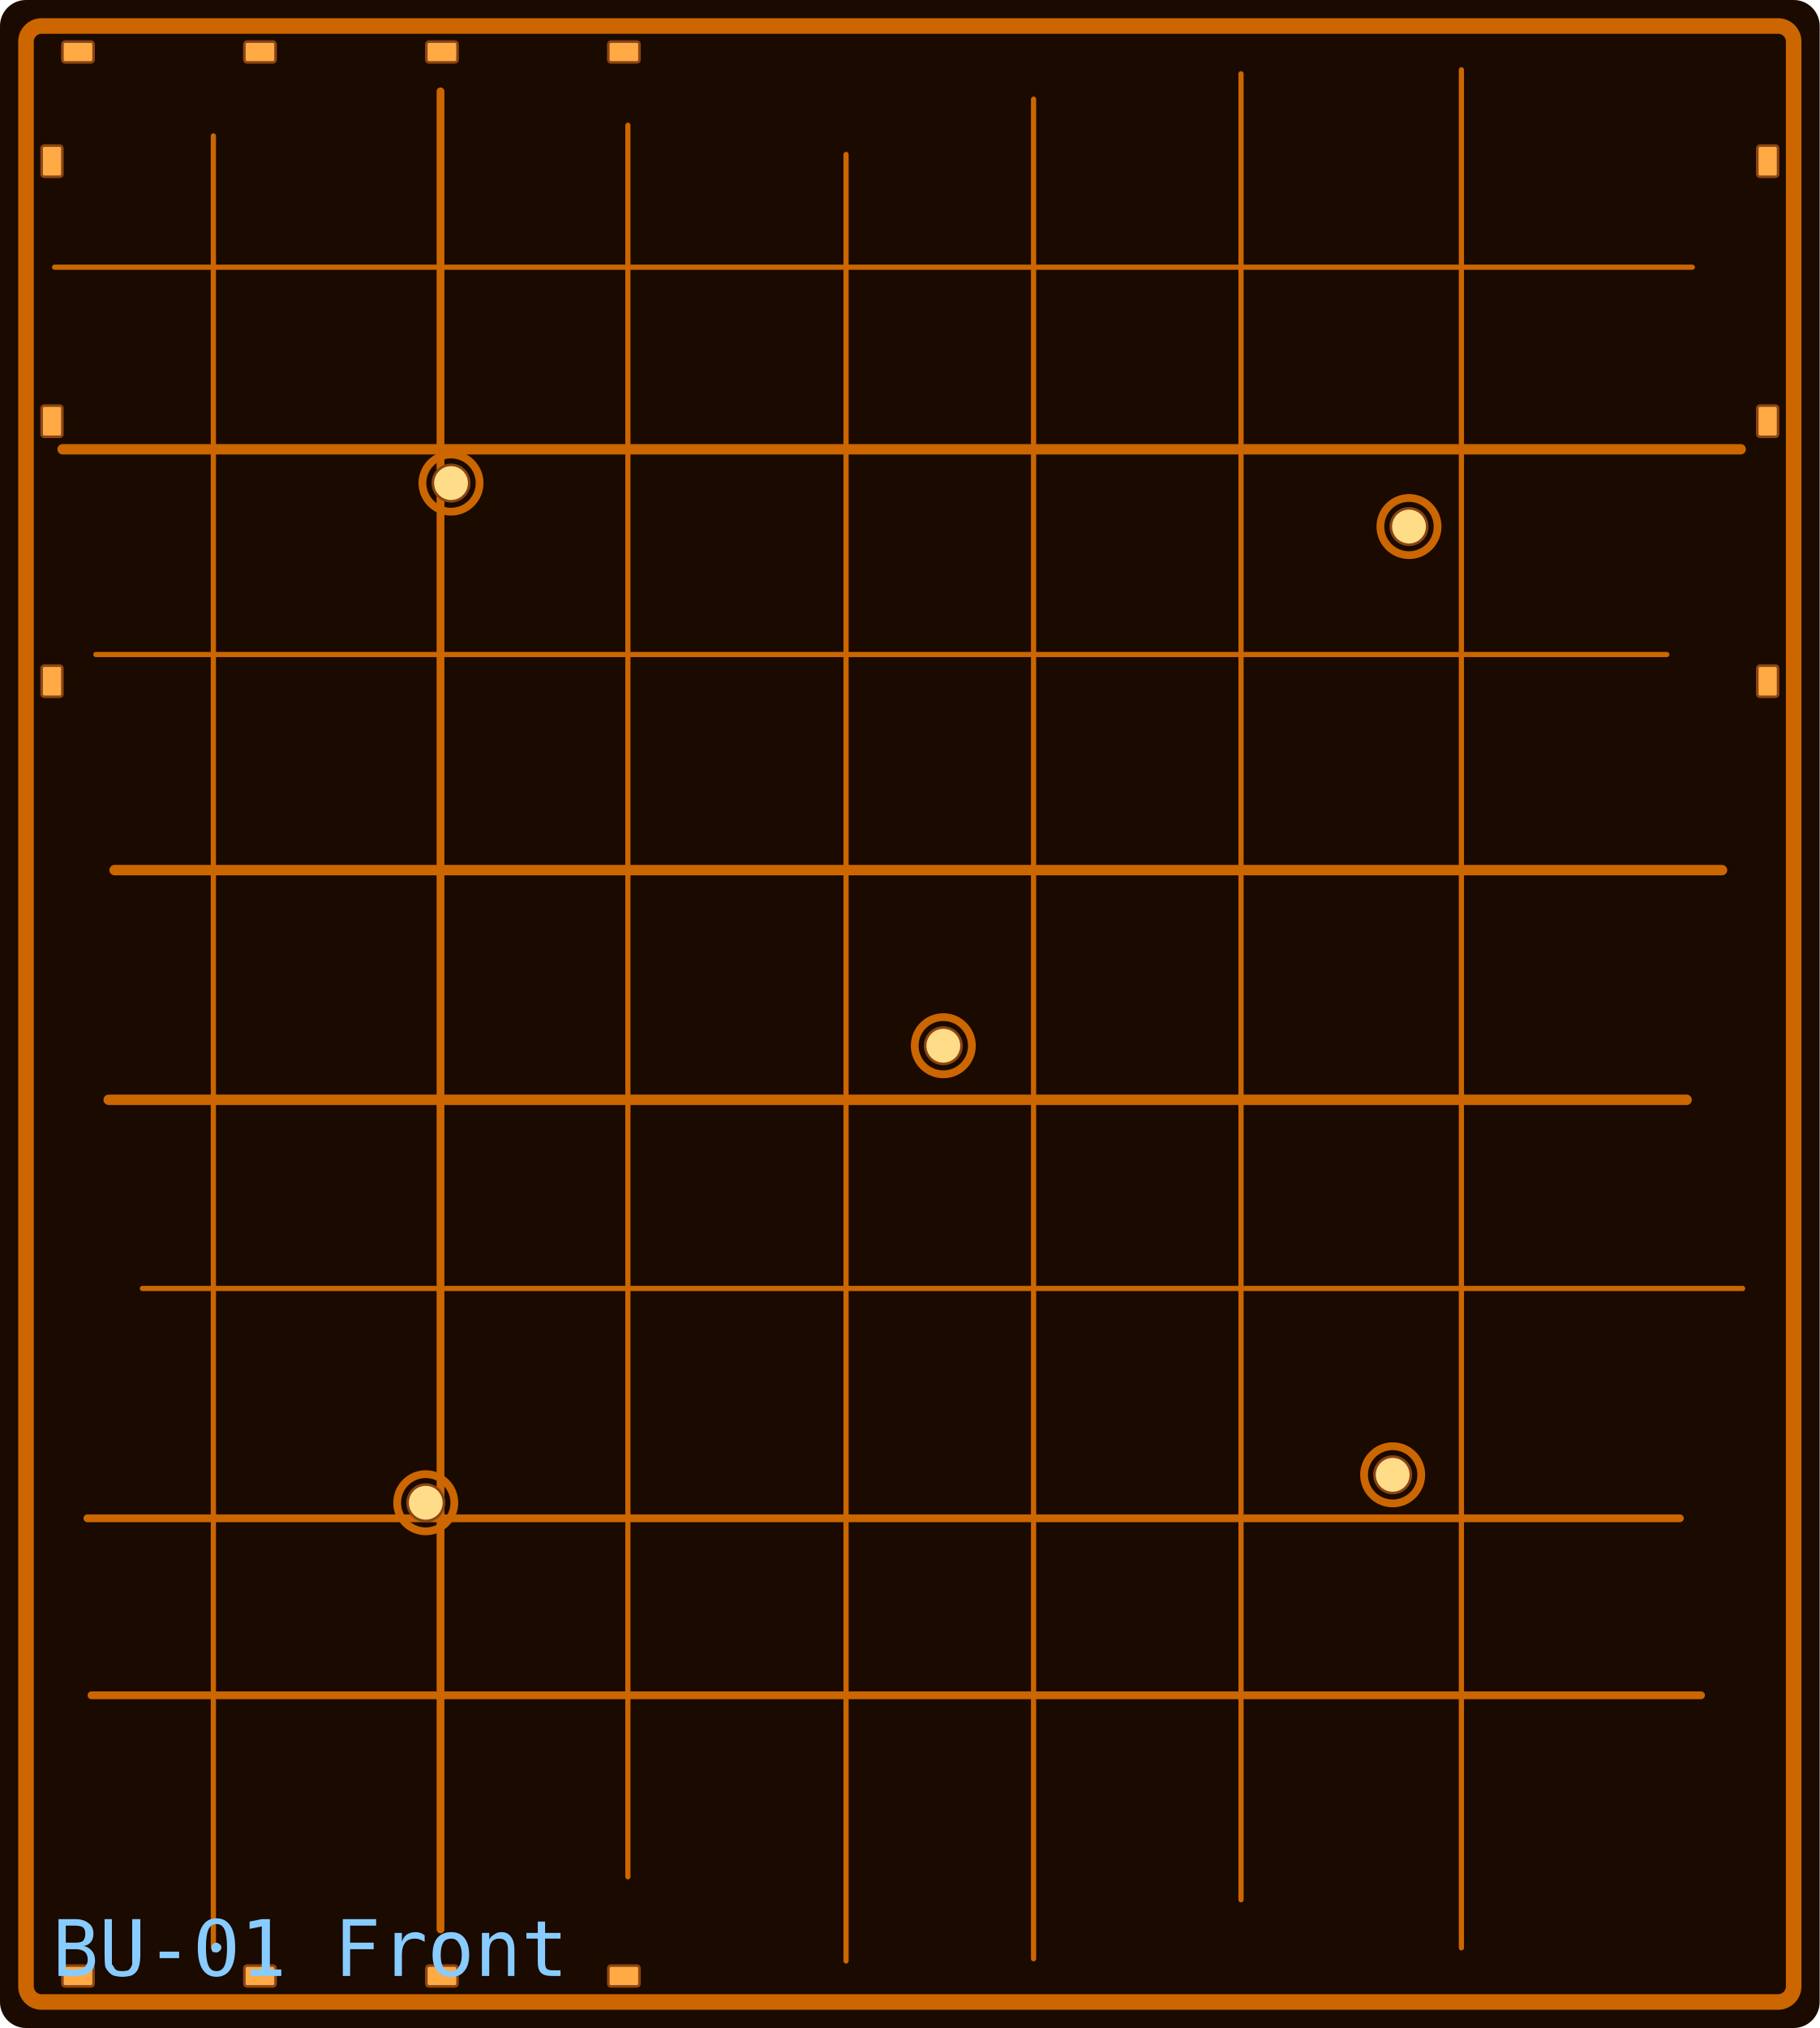
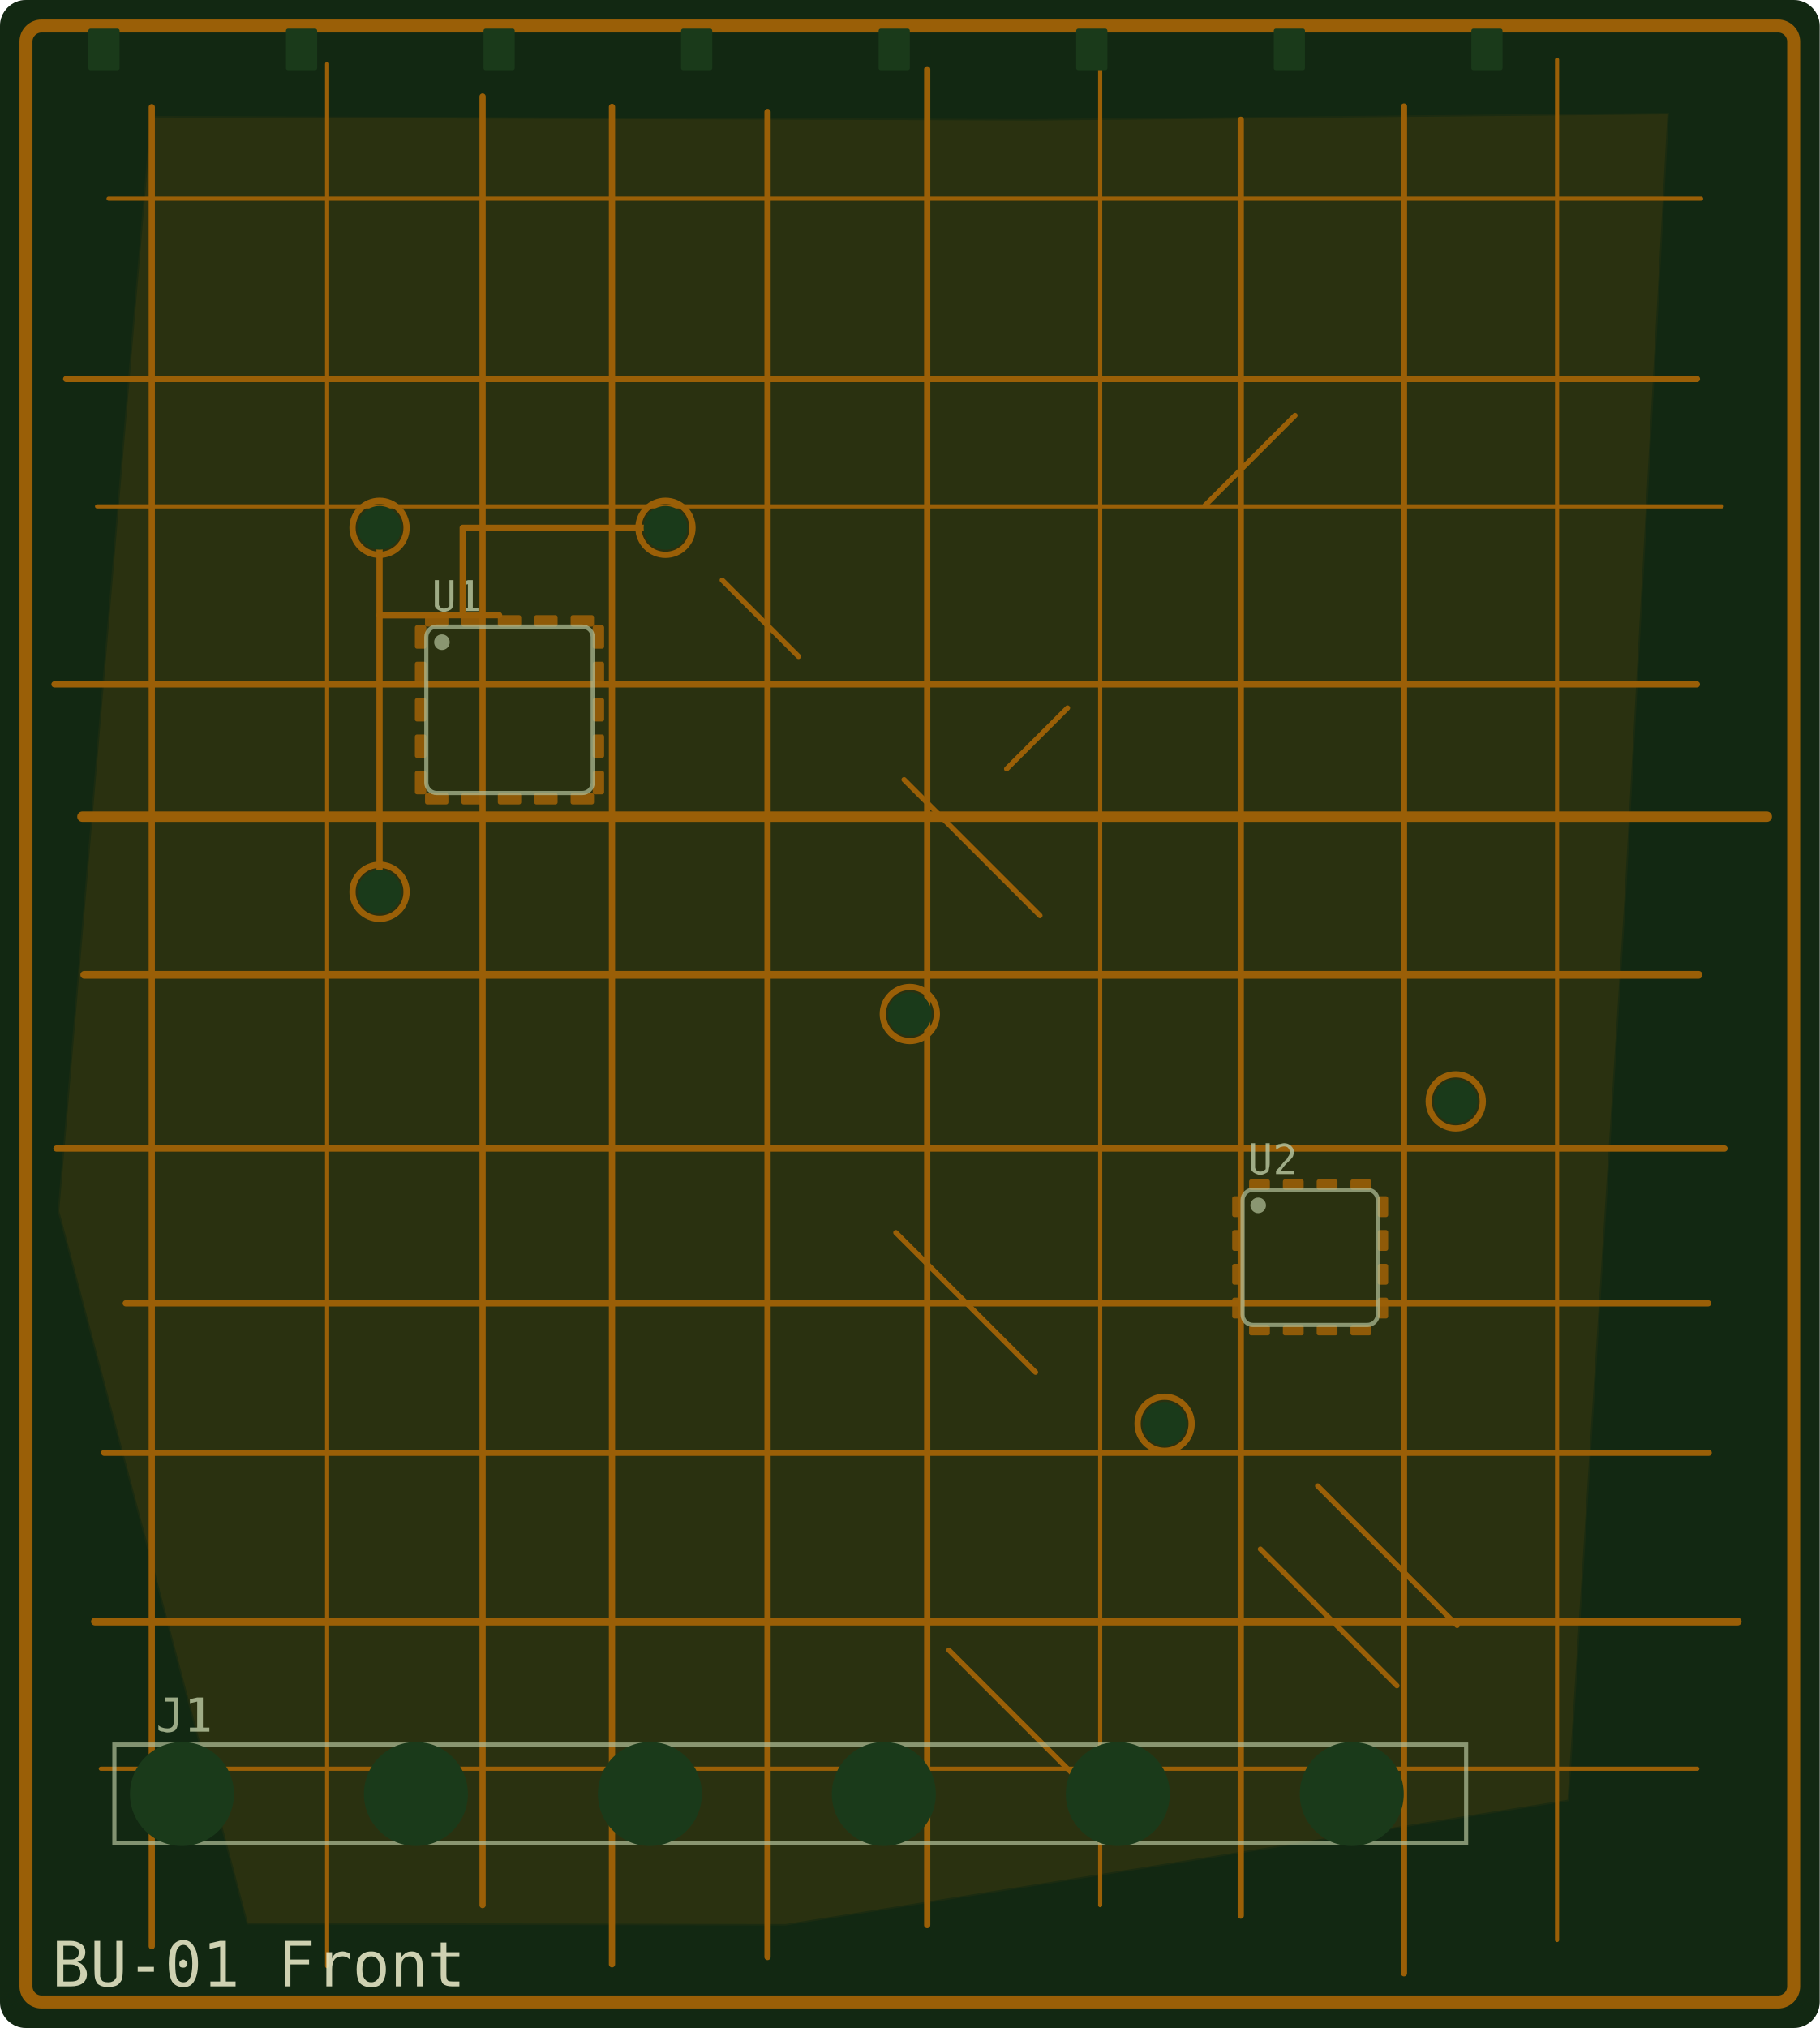
<svg xmlns="http://www.w3.org/2000/svg" viewBox="0 0 35.0 39.0" width="35.0mm" height="39.0mm">
-   <rect x="0" y="0" width="35.0" height="39.0" fill="#1A0A00" rx="0.5" ry="0.5" />
-   <rect x="0.5" y="0.5" width="34.0" height="38.0" fill="none" stroke="#CC6600" stroke-width="0.3" rx="0.3" />
-   <line x1="1.050" y1="5.139" x2="32.550" y2="5.139" stroke="#CC6600" stroke-width="0.100" stroke-linecap="round" />
-   <line x1="1.205" y1="8.640" x2="33.481" y2="8.640" stroke="#CC6600" stroke-width="0.200" stroke-linecap="round" />
-   <line x1="1.844" y1="12.587" x2="32.060" y2="12.587" stroke="#CC6600" stroke-width="0.100" stroke-linecap="round" />
-   <line x1="2.204" y1="16.733" x2="33.122" y2="16.733" stroke="#CC6600" stroke-width="0.200" stroke-linecap="round" />
-   <line x1="2.090" y1="21.150" x2="32.441" y2="21.150" stroke="#CC6600" stroke-width="0.200" stroke-linecap="round" />
-   <line x1="2.739" y1="24.778" x2="33.518" y2="24.778" stroke="#CC6600" stroke-width="0.100" stroke-linecap="round" />
-   <line x1="1.681" y1="29.198" x2="32.311" y2="29.198" stroke="#CC6600" stroke-width="0.150" stroke-linecap="round" />
-   <line x1="1.760" y1="32.602" x2="32.718" y2="32.602" stroke="#CC6600" stroke-width="0.150" stroke-linecap="round" />
-   <line x1="4.104" y1="2.614" x2="4.104" y2="37.459" stroke="#CC6600" stroke-width="0.100" stroke-linecap="round" />
-   <line x1="8.473" y1="1.757" x2="8.473" y2="37.104" stroke="#CC6600" stroke-width="0.150" stroke-linecap="round" />
-   <line x1="12.077" y1="2.409" x2="12.077" y2="36.092" stroke="#CC6600" stroke-width="0.100" stroke-linecap="round" />
-   <line x1="16.273" y1="2.970" x2="16.273" y2="37.711" stroke="#CC6600" stroke-width="0.100" stroke-linecap="round" />
-   <line x1="19.880" y1="1.907" x2="19.880" y2="37.668" stroke="#CC6600" stroke-width="0.100" stroke-linecap="round" />
-   <line x1="23.870" y1="1.419" x2="23.870" y2="36.534" stroke="#CC6600" stroke-width="0.100" stroke-linecap="round" />
-   <line x1="28.109" y1="1.342" x2="28.109" y2="37.458" stroke="#CC6600" stroke-width="0.100" stroke-linecap="round" />
-   <circle cx="8.675" cy="9.290" r="0.350" fill="#FFDD88" stroke="#8B4513" stroke-width="0.05" />
-   <circle cx="8.675" cy="9.290" r="0.55" fill="none" stroke="#CC6600" stroke-width="0.15" />
-   <circle cx="27.101" cy="10.126" r="0.350" fill="#FFDD88" stroke="#8B4513" stroke-width="0.05" />
-   <circle cx="27.101" cy="10.126" r="0.55" fill="none" stroke="#CC6600" stroke-width="0.15" />
-   <circle cx="8.189" cy="28.899" r="0.350" fill="#FFDD88" stroke="#8B4513" stroke-width="0.05" />
-   <circle cx="8.189" cy="28.899" r="0.55" fill="none" stroke="#CC6600" stroke-width="0.15" />
-   <circle cx="26.787" cy="28.362" r="0.350" fill="#FFDD88" stroke="#8B4513" stroke-width="0.05" />
-   <circle cx="26.787" cy="28.362" r="0.55" fill="none" stroke="#CC6600" stroke-width="0.15" />
-   <circle cx="18.144" cy="20.110" r="0.350" fill="#FFDD88" stroke="#8B4513" stroke-width="0.05" />
-   <circle cx="18.144" cy="20.110" r="0.55" fill="none" stroke="#CC6600" stroke-width="0.15" />
-   <rect x="1.200" y="0.800" width="0.600" height="0.400" fill="#FFAA44" stroke="#8B4513" stroke-width="0.05" rx="0.05" ry="0.05" />
-   <rect x="1.200" y="37.800" width="0.600" height="0.400" fill="#FFAA44" stroke="#8B4513" stroke-width="0.05" rx="0.05" ry="0.05" />
-   <rect x="4.700" y="0.800" width="0.600" height="0.400" fill="#FFAA44" stroke="#8B4513" stroke-width="0.05" rx="0.05" ry="0.05" />
-   <rect x="4.700" y="37.800" width="0.600" height="0.400" fill="#FFAA44" stroke="#8B4513" stroke-width="0.05" rx="0.05" ry="0.05" />
-   <rect x="8.200" y="0.800" width="0.600" height="0.400" fill="#FFAA44" stroke="#8B4513" stroke-width="0.05" rx="0.05" ry="0.05" />
-   <rect x="8.200" y="37.800" width="0.600" height="0.400" fill="#FFAA44" stroke="#8B4513" stroke-width="0.05" rx="0.05" ry="0.05" />
-   <rect x="11.700" y="0.800" width="0.600" height="0.400" fill="#FFAA44" stroke="#8B4513" stroke-width="0.05" rx="0.05" ry="0.05" />
-   <rect x="11.700" y="37.800" width="0.600" height="0.400" fill="#FFAA44" stroke="#8B4513" stroke-width="0.05" rx="0.05" ry="0.05" />
-   <rect x="0.800" y="2.800" width="0.400" height="0.600" fill="#FFAA44" stroke="#8B4513" stroke-width="0.05" rx="0.05" ry="0.05" />
-   <rect x="33.800" y="2.800" width="0.400" height="0.600" fill="#FFAA44" stroke="#8B4513" stroke-width="0.05" rx="0.05" ry="0.05" />
-   <rect x="0.800" y="7.800" width="0.400" height="0.600" fill="#FFAA44" stroke="#8B4513" stroke-width="0.05" rx="0.05" ry="0.05" />
-   <rect x="33.800" y="7.800" width="0.400" height="0.600" fill="#FFAA44" stroke="#8B4513" stroke-width="0.05" rx="0.05" ry="0.05" />
-   <rect x="0.800" y="12.800" width="0.400" height="0.600" fill="#FFAA44" stroke="#8B4513" stroke-width="0.05" rx="0.05" ry="0.05" />
-   <rect x="33.800" y="12.800" width="0.400" height="0.600" fill="#FFAA44" stroke="#8B4513" stroke-width="0.05" rx="0.05" ry="0.05" />
-   <text x="1.000" y="38.000" font-size="1.5" fill="#88CCFF" font-family="monospace">BU-01 Front</text>
+   <rect x="0" y="0" width="35.0" height="39.0" fill="#0F1A0F" rx="0.5" ry="0.5" />
+   <polygon points="2.92,2.26 19.90,2.32 32.07,2.20 31.24,17.33 30.15,34.61 15.11,37.00 4.77,36.98 1.14,23.29" fill="#CC6600" opacity="0.18" stroke="#CC6600" stroke-width="0.06" stroke-opacity="0.4" />
+   <rect x="0.5" y="0.5" width="34.0" height="38.0" fill="none" stroke="#CC6600" stroke-width="0.25" rx="0.3" />
+   <line x1="2.088" y1="3.821" x2="32.719" y2="3.821" stroke="#CC6600" stroke-width="0.080" stroke-linecap="round" />
+   <line x1="1.273" y1="7.288" x2="32.639" y2="7.288" stroke="#CC6600" stroke-width="0.120" stroke-linecap="round" />
+   <line x1="1.867" y1="9.738" x2="33.116" y2="9.738" stroke="#CC6600" stroke-width="0.080" stroke-linecap="round" />
+   <line x1="1.048" y1="13.161" x2="32.638" y2="13.161" stroke="#CC6600" stroke-width="0.120" stroke-linecap="round" />
+   <line x1="1.585" y1="15.705" x2="33.983" y2="15.705" stroke="#CC6600" stroke-width="0.200" stroke-linecap="round" />
+   <line x1="1.621" y1="18.747" x2="32.670" y2="18.747" stroke="#CC6600" stroke-width="0.150" stroke-linecap="round" />
+   <line x1="1.086" y1="22.087" x2="33.169" y2="22.087" stroke="#CC6600" stroke-width="0.120" stroke-linecap="round" />
+   <line x1="2.419" y1="25.064" x2="32.854" y2="25.064" stroke="#CC6600" stroke-width="0.120" stroke-linecap="round" />
+   <line x1="2.003" y1="27.938" x2="32.865" y2="27.938" stroke="#CC6600" stroke-width="0.120" stroke-linecap="round" />
+   <line x1="1.826" y1="31.184" x2="33.423" y2="31.184" stroke="#CC6600" stroke-width="0.150" stroke-linecap="round" />
+   <line x1="1.939" y1="34.014" x2="32.646" y2="34.014" stroke="#CC6600" stroke-width="0.080" stroke-linecap="round" />
+   <line x1="2.919" y1="2.061" x2="2.919" y2="37.427" stroke="#CC6600" stroke-width="0.120" stroke-linecap="round" />
+   <line x1="6.292" y1="1.230" x2="6.292" y2="37.810" stroke="#CC6600" stroke-width="0.080" stroke-linecap="round" />
+   <line x1="9.282" y1="1.856" x2="9.282" y2="36.636" stroke="#CC6600" stroke-width="0.120" stroke-linecap="round" />
+   <line x1="11.771" y1="2.056" x2="11.771" y2="37.775" stroke="#CC6600" stroke-width="0.120" stroke-linecap="round" />
+   <line x1="14.763" y1="2.152" x2="14.763" y2="37.635" stroke="#CC6600" stroke-width="0.120" stroke-linecap="round" />
+   <line x1="17.834" y1="1.334" x2="17.834" y2="37.021" stroke="#CC6600" stroke-width="0.120" stroke-linecap="round" />
+   <line x1="21.161" y1="1.206" x2="21.161" y2="36.637" stroke="#CC6600" stroke-width="0.080" stroke-linecap="round" />
+   <line x1="23.865" y1="2.303" x2="23.865" y2="36.839" stroke="#CC6600" stroke-width="0.120" stroke-linecap="round" />
+   <line x1="27.004" y1="2.049" x2="27.004" y2="37.948" stroke="#CC6600" stroke-width="0.120" stroke-linecap="round" />
+   <line x1="29.949" y1="1.150" x2="29.949" y2="37.308" stroke="#CC6600" stroke-width="0.080" stroke-linecap="round" />
+   <line x1="18.251" y1="31.733" x2="21.053" y2="34.534" stroke="#CC6600" stroke-width="0.100" stroke-linecap="round" />
+   <line x1="17.389" y1="14.994" x2="20.003" y2="17.608" stroke="#CC6600" stroke-width="0.100" stroke-linecap="round" />
+   <line x1="24.242" y1="29.790" x2="26.869" y2="32.418" stroke="#CC6600" stroke-width="0.100" stroke-linecap="round" />
+   <line x1="28.027" y1="31.259" x2="25.344" y2="28.576" stroke="#CC6600" stroke-width="0.100" stroke-linecap="round" />
+   <line x1="17.231" y1="23.704" x2="19.917" y2="26.389" stroke="#CC6600" stroke-width="0.100" stroke-linecap="round" />
+   <line x1="23.180" y1="9.718" x2="24.909" y2="7.989" stroke="#CC6600" stroke-width="0.100" stroke-linecap="round" />
+   <line x1="13.891" y1="11.157" x2="15.359" y2="12.624" stroke="#CC6600" stroke-width="0.100" stroke-linecap="round" />
+   <line x1="19.362" y1="14.786" x2="20.533" y2="13.615" stroke="#CC6600" stroke-width="0.100" stroke-linecap="round" />
+   <rect x="8.175" y="11.830" width="0.450" height="0.220" fill="#CC6600" opacity="0.9" rx="0.04" ry="0.04" />
+   <rect x="8.875" y="11.830" width="0.450" height="0.220" fill="#CC6600" opacity="0.9" rx="0.04" ry="0.04" />
+   <rect x="9.575" y="11.830" width="0.450" height="0.220" fill="#CC6600" opacity="0.9" rx="0.04" ry="0.04" />
+   <rect x="10.275" y="11.830" width="0.450" height="0.220" fill="#CC6600" opacity="0.9" rx="0.04" ry="0.04" />
+   <rect x="10.975" y="11.830" width="0.450" height="0.220" fill="#CC6600" opacity="0.9" rx="0.04" ry="0.04" />
+   <rect x="8.175" y="15.250" width="0.450" height="0.220" fill="#CC6600" opacity="0.9" rx="0.04" ry="0.04" />
+   <rect x="8.875" y="15.250" width="0.450" height="0.220" fill="#CC6600" opacity="0.9" rx="0.04" ry="0.04" />
+   <rect x="9.575" y="15.250" width="0.450" height="0.220" fill="#CC6600" opacity="0.9" rx="0.04" ry="0.04" />
+   <rect x="10.275" y="15.250" width="0.450" height="0.220" fill="#CC6600" opacity="0.9" rx="0.04" ry="0.04" />
+   <rect x="10.975" y="15.250" width="0.450" height="0.220" fill="#CC6600" opacity="0.9" rx="0.04" ry="0.04" />
+   <rect x="7.980" y="12.025" width="0.220" height="0.450" fill="#CC6600" opacity="0.9" rx="0.04" ry="0.04" />
+   <rect x="7.980" y="12.725" width="0.220" height="0.450" fill="#CC6600" opacity="0.9" rx="0.04" ry="0.04" />
+   <rect x="7.980" y="13.425" width="0.220" height="0.450" fill="#CC6600" opacity="0.9" rx="0.04" ry="0.04" />
+   <rect x="7.980" y="14.125" width="0.220" height="0.450" fill="#CC6600" opacity="0.9" rx="0.04" ry="0.04" />
+   <rect x="7.980" y="14.825" width="0.220" height="0.450" fill="#CC6600" opacity="0.9" rx="0.04" ry="0.04" />
+   <rect x="11.400" y="12.025" width="0.220" height="0.450" fill="#CC6600" opacity="0.9" rx="0.04" ry="0.04" />
+   <rect x="11.400" y="12.725" width="0.220" height="0.450" fill="#CC6600" opacity="0.9" rx="0.04" ry="0.04" />
+   <rect x="11.400" y="13.425" width="0.220" height="0.450" fill="#CC6600" opacity="0.9" rx="0.04" ry="0.04" />
+   <rect x="11.400" y="14.125" width="0.220" height="0.450" fill="#CC6600" opacity="0.9" rx="0.04" ry="0.04" />
+   <rect x="11.400" y="14.825" width="0.220" height="0.450" fill="#CC6600" opacity="0.9" rx="0.04" ry="0.04" />
+   <rect x="8.200" y="12.050" width="3.200" height="3.200" fill="none" stroke="#EEEECC" stroke-width="0.08" opacity="0.7" rx="0.2" ry="0.2" />
+   <circle cx="8.500" cy="12.350" r="0.15" fill="#EEEECC" opacity="0.7" />
+   <text x="8.300" y="11.750" font-size="0.80" fill="#EEEECC" font-family="monospace" opacity="0.85">U1</text>
+   <rect x="24.025" y="22.680" width="0.400" height="0.200" fill="#CC6600" opacity="0.9" rx="0.04" ry="0.04" />
+   <rect x="24.675" y="22.680" width="0.400" height="0.200" fill="#CC6600" opacity="0.9" rx="0.04" ry="0.04" />
+   <rect x="25.325" y="22.680" width="0.400" height="0.200" fill="#CC6600" opacity="0.9" rx="0.04" ry="0.04" />
+   <rect x="25.975" y="22.680" width="0.400" height="0.200" fill="#CC6600" opacity="0.9" rx="0.04" ry="0.04" />
+   <rect x="24.025" y="25.480" width="0.400" height="0.200" fill="#CC6600" opacity="0.9" rx="0.04" ry="0.04" />
+   <rect x="24.675" y="25.480" width="0.400" height="0.200" fill="#CC6600" opacity="0.9" rx="0.04" ry="0.04" />
+   <rect x="25.325" y="25.480" width="0.400" height="0.200" fill="#CC6600" opacity="0.9" rx="0.04" ry="0.04" />
+   <rect x="25.975" y="25.480" width="0.400" height="0.200" fill="#CC6600" opacity="0.9" rx="0.04" ry="0.04" />
+   <rect x="23.700" y="23.005" width="0.200" height="0.400" fill="#CC6600" opacity="0.9" rx="0.04" ry="0.04" />
+   <rect x="23.700" y="23.655" width="0.200" height="0.400" fill="#CC6600" opacity="0.9" rx="0.04" ry="0.04" />
+   <rect x="23.700" y="24.305" width="0.200" height="0.400" fill="#CC6600" opacity="0.9" rx="0.04" ry="0.04" />
+   <rect x="23.700" y="24.955" width="0.200" height="0.400" fill="#CC6600" opacity="0.9" rx="0.04" ry="0.04" />
+   <rect x="26.500" y="23.005" width="0.200" height="0.400" fill="#CC6600" opacity="0.9" rx="0.04" ry="0.04" />
+   <rect x="26.500" y="23.655" width="0.200" height="0.400" fill="#CC6600" opacity="0.9" rx="0.04" ry="0.04" />
+   <rect x="26.500" y="24.305" width="0.200" height="0.400" fill="#CC6600" opacity="0.9" rx="0.04" ry="0.04" />
+   <rect x="26.500" y="24.955" width="0.200" height="0.400" fill="#CC6600" opacity="0.9" rx="0.04" ry="0.04" />
+   <rect x="23.900" y="22.880" width="2.600" height="2.600" fill="none" stroke="#EEEECC" stroke-width="0.08" opacity="0.7" rx="0.2" ry="0.2" />
+   <circle cx="24.200" cy="23.180" r="0.15" fill="#EEEECC" opacity="0.7" />
+   <text x="24.000" y="22.580" font-size="0.80" fill="#EEEECC" font-family="monospace" opacity="0.85">U2</text>
+   <path d="M 8.200 11.830 L 7.300 11.830 L 7.300 10.150" stroke="#CC6600" stroke-width="0.120" fill="none" stroke-linecap="round" stroke-linejoin="round" />
+   <path d="M 8.900 11.830 L 8.900 10.150 L 12.800 10.150" stroke="#CC6600" stroke-width="0.120" fill="none" stroke-linecap="round" stroke-linejoin="round" />
+   <path d="M 9.600 11.830 L 7.300 11.830 L 7.300 17.150" stroke="#CC6600" stroke-width="0.120" fill="none" stroke-linecap="round" stroke-linejoin="round" />
+   <circle cx="7.300" cy="10.150" r="0.320" fill="#CC6600" opacity="0.9" />
+   <circle cx="7.300" cy="10.150" r="0.520" fill="none" stroke="#CC6600" stroke-width="0.12" />
+   <circle cx="7.300" cy="10.150" r="0.175" fill="#111111" />
+   <circle cx="12.800" cy="10.150" r="0.320" fill="#CC6600" opacity="0.9" />
+   <circle cx="12.800" cy="10.150" r="0.520" fill="none" stroke="#CC6600" stroke-width="0.12" />
+   <circle cx="12.800" cy="10.150" r="0.175" fill="#111111" />
+   <circle cx="7.300" cy="17.150" r="0.320" fill="#CC6600" opacity="0.9" />
+   <circle cx="7.300" cy="17.150" r="0.520" fill="none" stroke="#CC6600" stroke-width="0.12" />
+   <circle cx="7.300" cy="17.150" r="0.175" fill="#111111" />
+   <circle cx="28.000" cy="21.180" r="0.320" fill="#CC6600" opacity="0.9" />
+   <circle cx="28.000" cy="21.180" r="0.520" fill="none" stroke="#CC6600" stroke-width="0.12" />
+   <circle cx="28.000" cy="21.180" r="0.175" fill="#111111" />
+   <circle cx="22.400" cy="27.380" r="0.320" fill="#CC6600" opacity="0.9" />
+   <circle cx="22.400" cy="27.380" r="0.520" fill="none" stroke="#CC6600" stroke-width="0.12" />
+   <circle cx="22.400" cy="27.380" r="0.175" fill="#111111" />
+   <circle cx="17.500" cy="19.500" r="0.320" fill="#CC6600" opacity="0.9" />
+   <circle cx="17.500" cy="19.500" r="0.520" fill="none" stroke="#CC6600" stroke-width="0.12" />
+   <circle cx="17.500" cy="19.500" r="0.175" fill="#111111" />
+   <circle cx="3.500" cy="34.500" r="0.900" fill="#CC6600" opacity="0.85" />
+   <circle cx="3.500" cy="34.500" r="0.900" fill="none" stroke="#CC6600" stroke-width="0.08" />
+   <circle cx="3.500" cy="34.500" r="0.550" fill="#111111" />
+   <circle cx="8.000" cy="34.500" r="0.900" fill="#CC6600" opacity="0.85" />
+   <circle cx="8.000" cy="34.500" r="0.900" fill="none" stroke="#CC6600" stroke-width="0.08" />
+   <circle cx="8.000" cy="34.500" r="0.550" fill="#111111" />
+   <circle cx="12.500" cy="34.500" r="0.900" fill="#CC6600" opacity="0.85" />
+   <circle cx="12.500" cy="34.500" r="0.900" fill="none" stroke="#CC6600" stroke-width="0.08" />
+   <circle cx="12.500" cy="34.500" r="0.550" fill="#111111" />
+   <circle cx="17.000" cy="34.500" r="0.900" fill="#CC6600" opacity="0.85" />
+   <circle cx="17.000" cy="34.500" r="0.900" fill="none" stroke="#CC6600" stroke-width="0.08" />
+   <circle cx="17.000" cy="34.500" r="0.550" fill="#111111" />
+   <circle cx="21.500" cy="34.500" r="0.900" fill="#CC6600" opacity="0.85" />
+   <circle cx="21.500" cy="34.500" r="0.900" fill="none" stroke="#CC6600" stroke-width="0.08" />
+   <circle cx="21.500" cy="34.500" r="0.550" fill="#111111" />
+   <circle cx="26.000" cy="34.500" r="0.900" fill="#CC6600" opacity="0.85" />
+   <circle cx="26.000" cy="34.500" r="0.900" fill="none" stroke="#CC6600" stroke-width="0.08" />
+   <circle cx="26.000" cy="34.500" r="0.550" fill="#111111" />
+   <text x="3.000" y="33.300" font-size="0.90" fill="#EEEECC" font-family="monospace" opacity="0.85">J1</text>
+   <rect x="2.200" y="33.550" width="26.000" height="1.900" fill="none" stroke="#EEEECC" stroke-width="0.08" opacity="0.7" />
+   <rect x="1.750" y="0.600" width="0.500" height="0.700" fill="#CC6600" opacity="0.9" rx="0.04" ry="0.04" />
+   <rect x="5.550" y="0.600" width="0.500" height="0.700" fill="#CC6600" opacity="0.9" rx="0.04" ry="0.04" />
+   <rect x="9.350" y="0.600" width="0.500" height="0.700" fill="#CC6600" opacity="0.9" rx="0.04" ry="0.04" />
+   <rect x="13.150" y="0.600" width="0.500" height="0.700" fill="#CC6600" opacity="0.9" rx="0.04" ry="0.04" />
+   <rect x="16.950" y="0.600" width="0.500" height="0.700" fill="#CC6600" opacity="0.9" rx="0.04" ry="0.04" />
+   <rect x="20.750" y="0.600" width="0.500" height="0.700" fill="#CC6600" opacity="0.9" rx="0.04" ry="0.04" />
+   <rect x="24.550" y="0.600" width="0.500" height="0.700" fill="#CC6600" opacity="0.9" rx="0.04" ry="0.04" />
+   <rect x="28.350" y="0.600" width="0.500" height="0.700" fill="#CC6600" opacity="0.9" rx="0.04" ry="0.04" />
+   <rect x="0" y="0" width="35.0" height="39.0" fill="#1A4A1A" opacity="0.28" rx="0.5" ry="0.5" />
+   <circle cx="7.300" cy="10.150" r="0.420" fill="#1A3A1A" />
+   <circle cx="12.800" cy="10.150" r="0.420" fill="#1A3A1A" />
+   <circle cx="7.300" cy="17.150" r="0.420" fill="#1A3A1A" />
+   <circle cx="28.000" cy="21.180" r="0.420" fill="#1A3A1A" />
+   <circle cx="22.400" cy="27.380" r="0.420" fill="#1A3A1A" />
+   <circle cx="17.500" cy="19.500" r="0.420" fill="#1A3A1A" />
+   <circle cx="3.500" cy="34.500" r="1.000" fill="#1A3A1A" />
+   <circle cx="8.000" cy="34.500" r="1.000" fill="#1A3A1A" />
+   <circle cx="12.500" cy="34.500" r="1.000" fill="#1A3A1A" />
+   <circle cx="17.000" cy="34.500" r="1.000" fill="#1A3A1A" />
+   <circle cx="21.500" cy="34.500" r="1.000" fill="#1A3A1A" />
+   <circle cx="26.000" cy="34.500" r="1.000" fill="#1A3A1A" />
+   <rect x="1.700" y="0.550" width="0.600" height="0.800" fill="#1A3A1A" rx="0.04" ry="0.04" />
+   <rect x="5.500" y="0.550" width="0.600" height="0.800" fill="#1A3A1A" rx="0.04" ry="0.04" />
+   <rect x="9.300" y="0.550" width="0.600" height="0.800" fill="#1A3A1A" rx="0.04" ry="0.04" />
+   <rect x="13.100" y="0.550" width="0.600" height="0.800" fill="#1A3A1A" rx="0.04" ry="0.04" />
+   <rect x="16.900" y="0.550" width="0.600" height="0.800" fill="#1A3A1A" rx="0.04" ry="0.04" />
+   <rect x="20.700" y="0.550" width="0.600" height="0.800" fill="#1A3A1A" rx="0.04" ry="0.04" />
+   <rect x="24.500" y="0.550" width="0.600" height="0.800" fill="#1A3A1A" rx="0.04" ry="0.04" />
+   <rect x="28.300" y="0.550" width="0.600" height="0.800" fill="#1A3A1A" rx="0.04" ry="0.04" />
+   <text x="1.000" y="38.200" font-size="1.20" fill="#EEEECC" font-family="monospace" opacity="0.85">BU-01 Front</text>
</svg>
